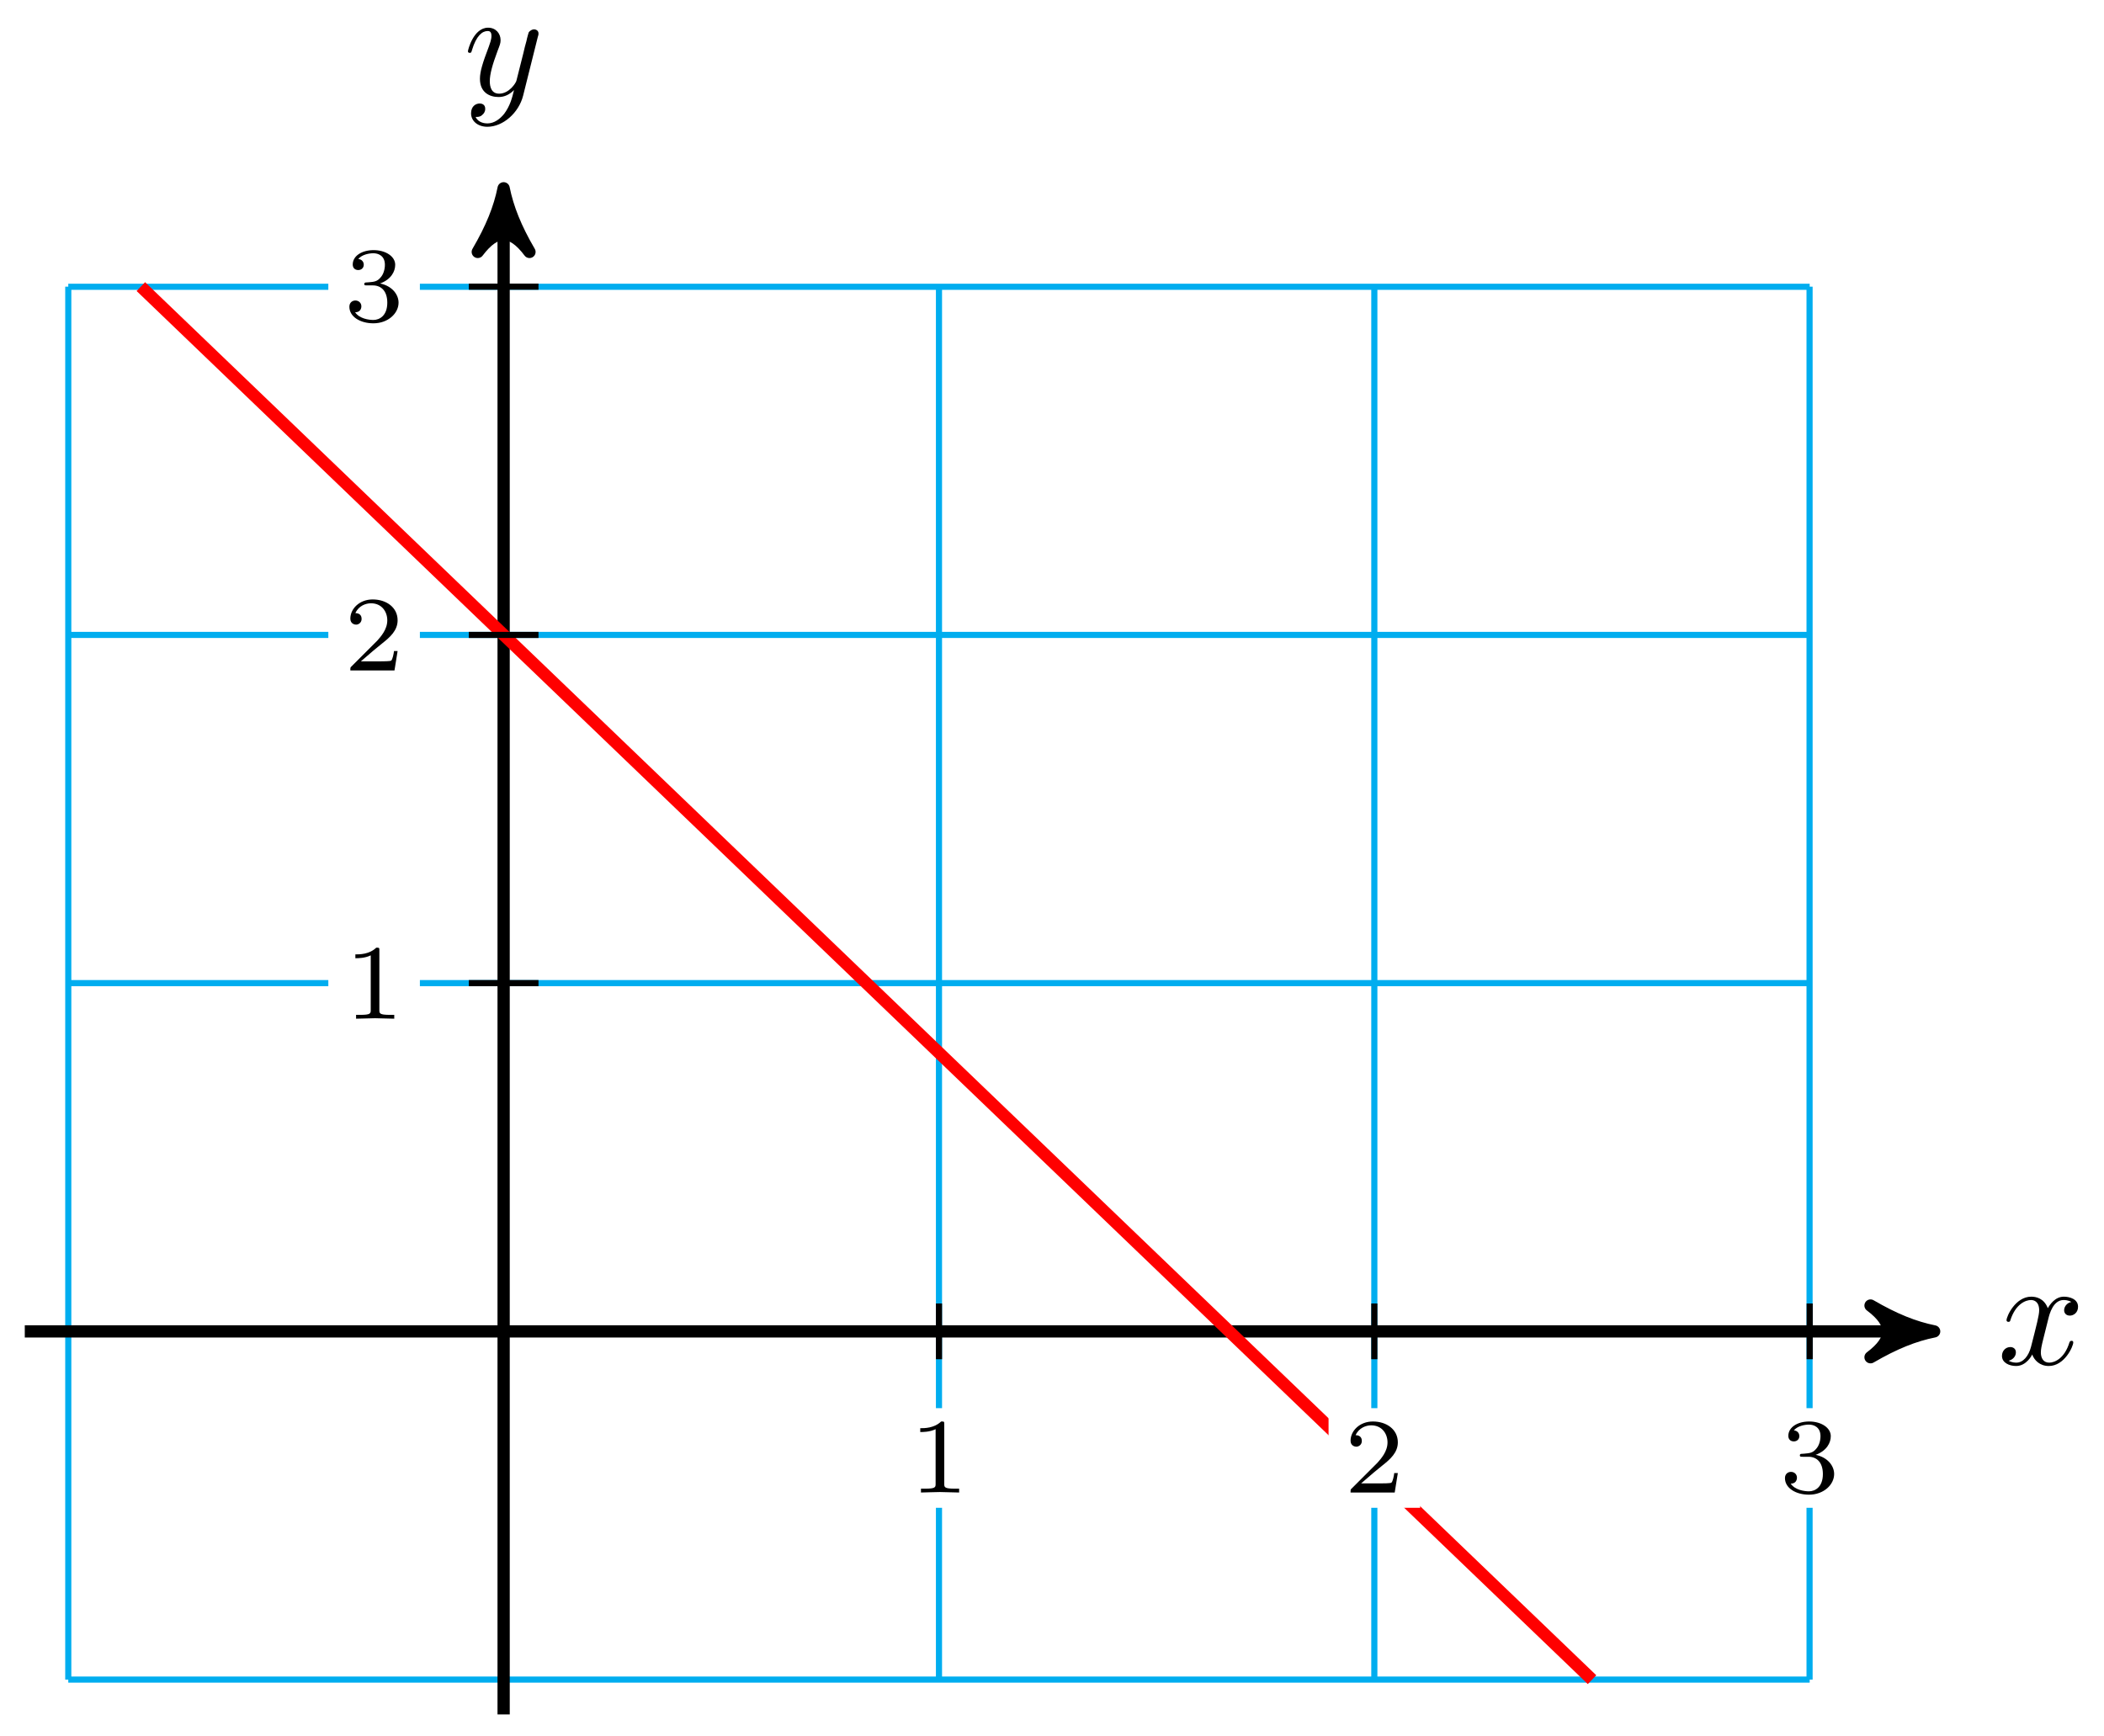
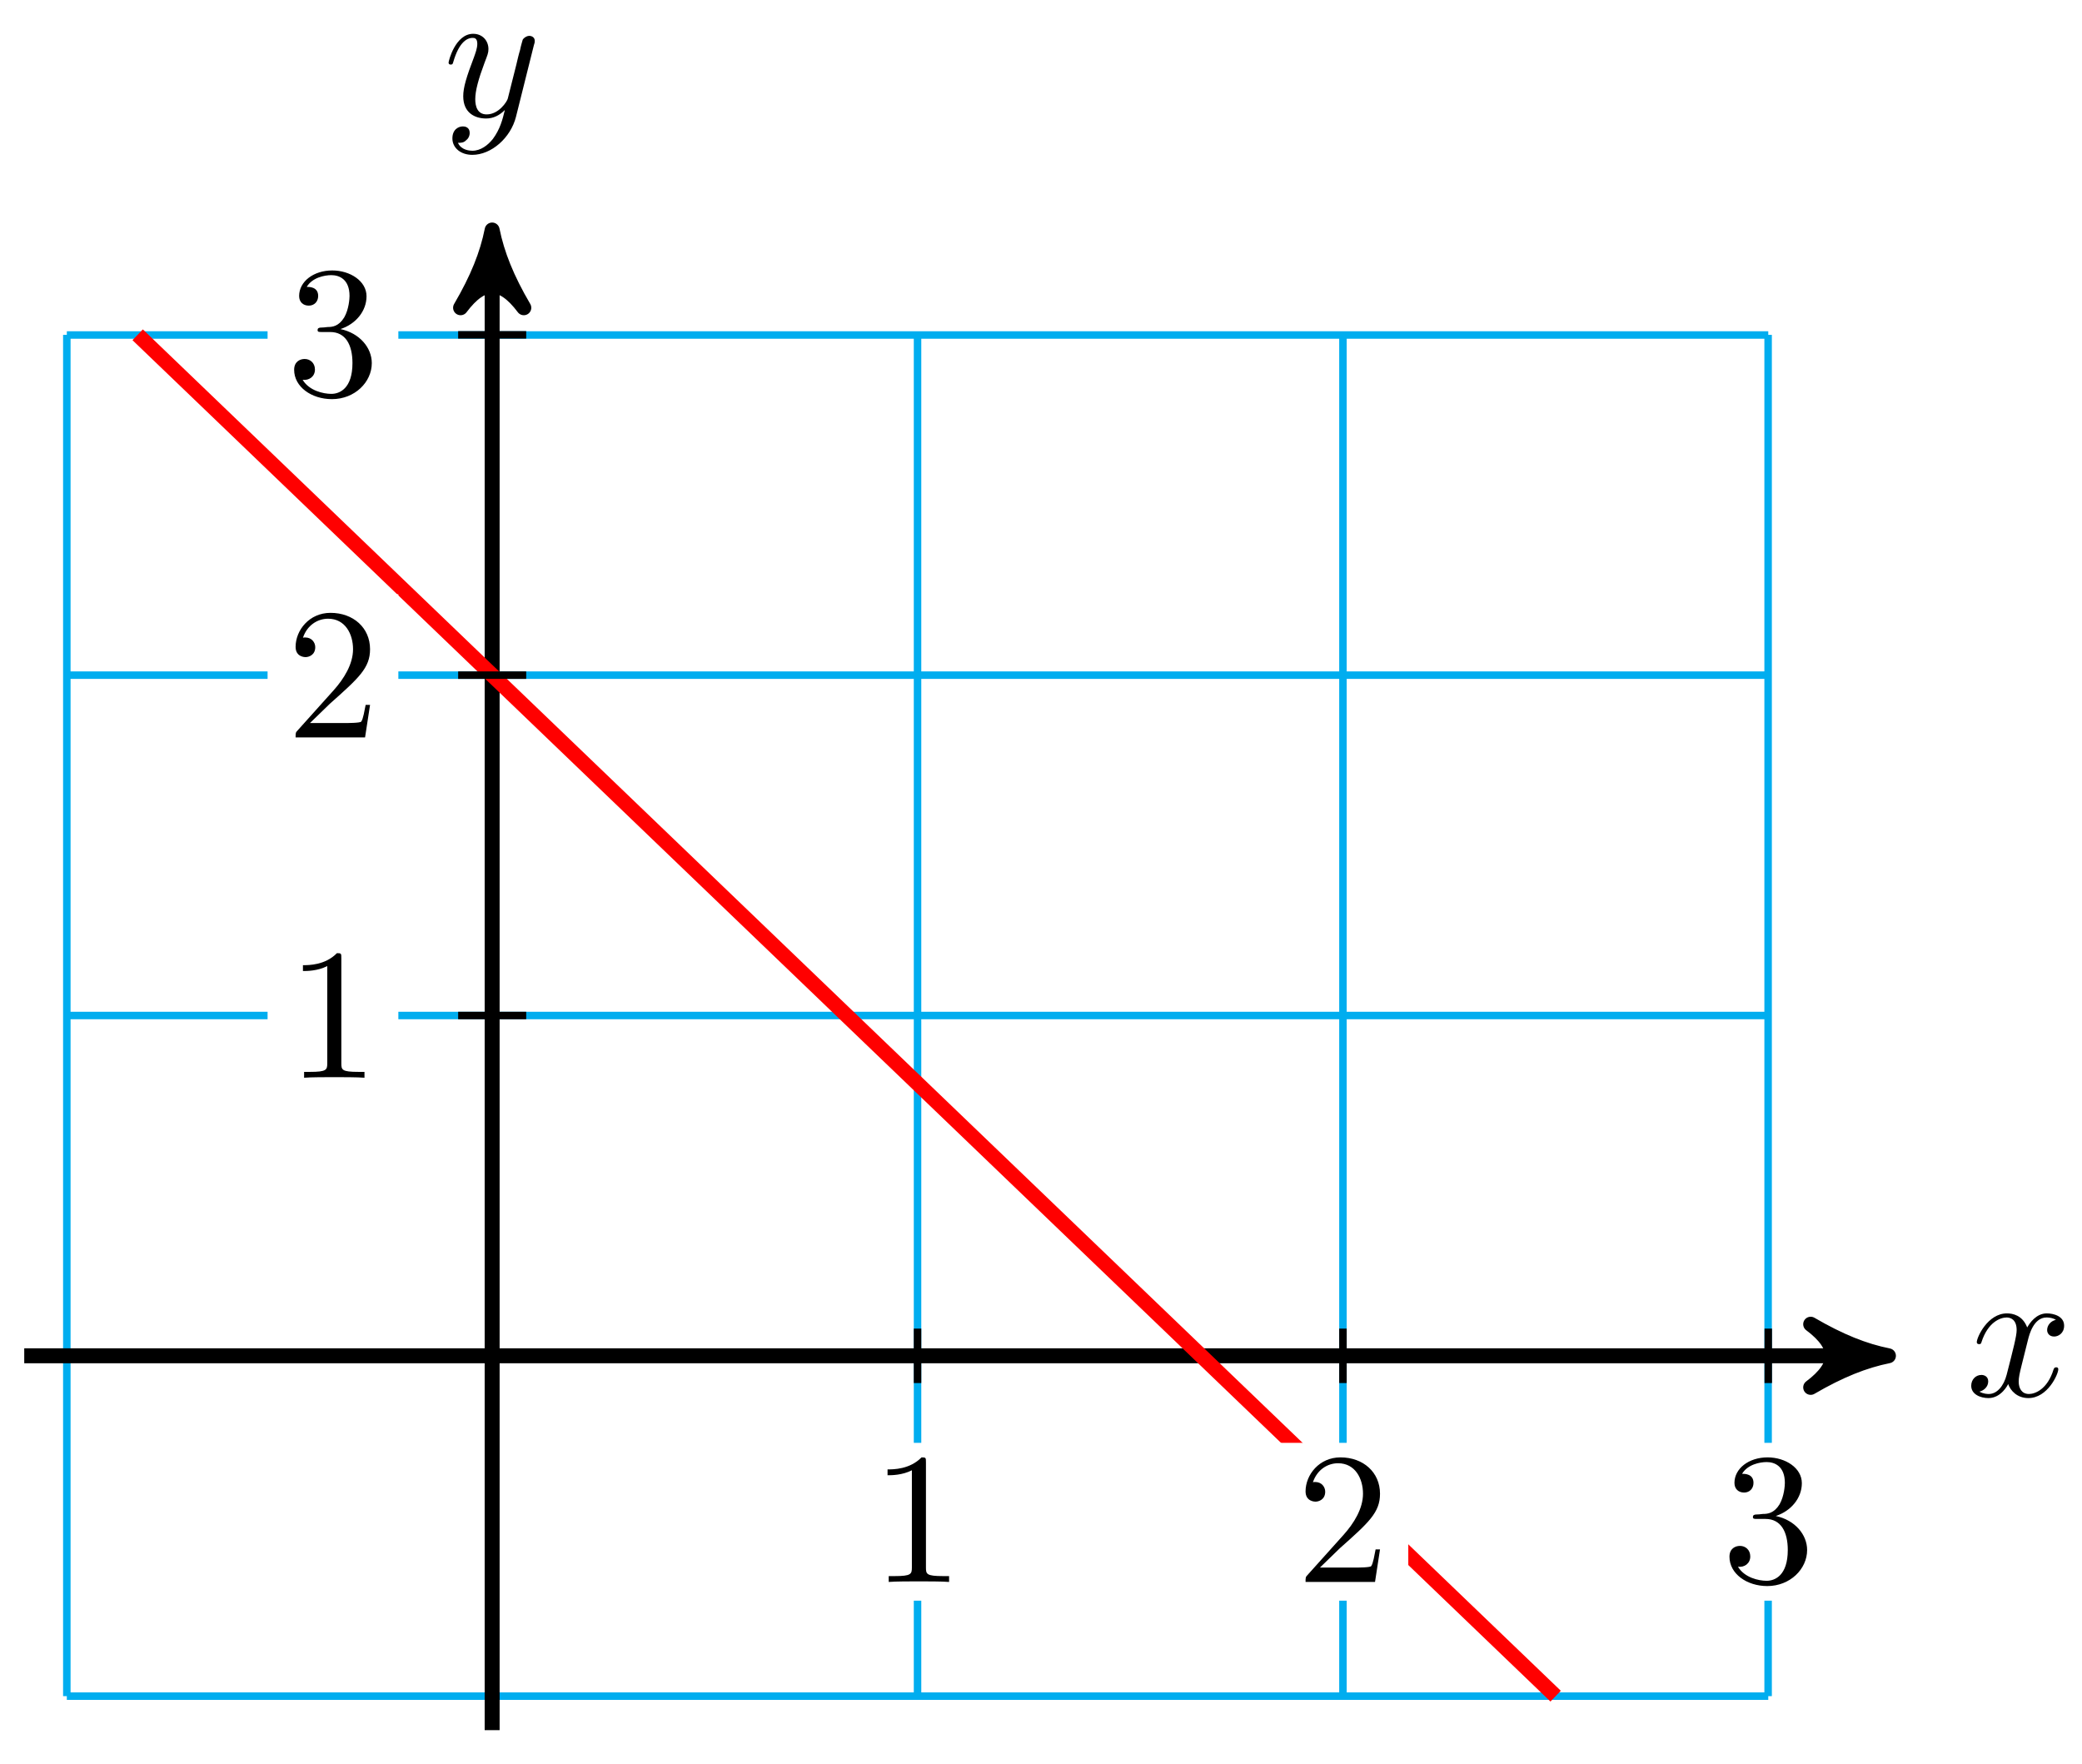
- <svg xmlns="http://www.w3.org/2000/svg" xmlns:xlink="http://www.w3.org/1999/xlink" width="137pt" height="113pt" viewBox="0 0 137 113" version="1.1">
+ <svg xmlns="http://www.w3.org/2000/svg" xmlns:xlink="http://www.w3.org/1999/xlink" width="111pt" height="94pt" viewBox="0 0 111 94" version="1.1">
  <defs>
    <g>
      <symbol overflow="visible" id="glyph0-0">
        <path style="stroke:none;" d="" />
      </symbol>
      <symbol overflow="visible" id="glyph0-1">
        <path style="stroke:none;" d="M 3.328 -3.016 C 3.391 -3.266 3.625 -4.188 4.312 -4.188 C 4.359 -4.188 4.609 -4.188 4.812 -4.062 C 4.531 -4 4.344 -3.766 4.344 -3.516 C 4.344 -3.359 4.453 -3.172 4.719 -3.172 C 4.938 -3.172 5.25 -3.344 5.25 -3.75 C 5.25 -4.266 4.672 -4.406 4.328 -4.406 C 3.75 -4.406 3.406 -3.875 3.281 -3.656 C 3.031 -4.312 2.5 -4.406 2.203 -4.406 C 1.172 -4.406 0.594 -3.125 0.594 -2.875 C 0.594 -2.766 0.703 -2.766 0.719 -2.766 C 0.797 -2.766 0.828 -2.797 0.844 -2.875 C 1.188 -3.938 1.844 -4.188 2.188 -4.188 C 2.375 -4.188 2.719 -4.094 2.719 -3.516 C 2.719 -3.203 2.547 -2.547 2.188 -1.141 C 2.031 -0.531 1.672 -0.109 1.234 -0.109 C 1.172 -0.109 0.953 -0.109 0.734 -0.234 C 0.984 -0.297 1.203 -0.5 1.203 -0.781 C 1.203 -1.047 0.984 -1.125 0.844 -1.125 C 0.531 -1.125 0.297 -0.875 0.297 -0.547 C 0.297 -0.094 0.781 0.109 1.219 0.109 C 1.891 0.109 2.25 -0.594 2.266 -0.641 C 2.391 -0.281 2.75 0.109 3.344 0.109 C 4.375 0.109 4.938 -1.172 4.938 -1.422 C 4.938 -1.531 4.859 -1.531 4.828 -1.531 C 4.734 -1.531 4.719 -1.484 4.688 -1.422 C 4.359 -0.344 3.688 -0.109 3.375 -0.109 C 2.984 -0.109 2.828 -0.422 2.828 -0.766 C 2.828 -0.984 2.875 -1.203 2.984 -1.641 Z M 3.328 -3.016 " />
      </symbol>
      <symbol overflow="visible" id="glyph0-2">
        <path style="stroke:none;" d="M 4.844 -3.797 C 4.891 -3.938 4.891 -3.953 4.891 -4.031 C 4.891 -4.203 4.75 -4.297 4.594 -4.297 C 4.5 -4.297 4.344 -4.234 4.25 -4.094 C 4.234 -4.031 4.141 -3.734 4.109 -3.547 C 4.031 -3.297 3.969 -3.016 3.906 -2.75 L 3.453 -0.953 C 3.422 -0.812 2.984 -0.109 2.328 -0.109 C 1.828 -0.109 1.719 -0.547 1.719 -0.922 C 1.719 -1.375 1.891 -2 2.219 -2.875 C 2.375 -3.281 2.422 -3.391 2.422 -3.594 C 2.422 -4.031 2.109 -4.406 1.609 -4.406 C 0.656 -4.406 0.297 -2.953 0.297 -2.875 C 0.297 -2.766 0.391 -2.766 0.406 -2.766 C 0.516 -2.766 0.516 -2.797 0.562 -2.953 C 0.844 -3.891 1.234 -4.188 1.578 -4.188 C 1.656 -4.188 1.828 -4.188 1.828 -3.875 C 1.828 -3.625 1.719 -3.359 1.656 -3.172 C 1.25 -2.109 1.078 -1.547 1.078 -1.078 C 1.078 -0.188 1.703 0.109 2.297 0.109 C 2.688 0.109 3.016 -0.062 3.297 -0.344 C 3.172 0.172 3.047 0.672 2.656 1.203 C 2.391 1.531 2.016 1.828 1.562 1.828 C 1.422 1.828 0.969 1.797 0.797 1.406 C 0.953 1.406 1.094 1.406 1.219 1.281 C 1.328 1.203 1.422 1.062 1.422 0.875 C 1.422 0.562 1.156 0.531 1.062 0.531 C 0.828 0.531 0.5 0.688 0.5 1.172 C 0.5 1.672 0.938 2.047 1.562 2.047 C 2.578 2.047 3.609 1.141 3.891 0.016 Z M 4.844 -3.797 " />
      </symbol>
      <symbol overflow="visible" id="glyph1-0">
        <path style="stroke:none;" d="" />
      </symbol>
      <symbol overflow="visible" id="glyph1-1">
-         <path style="stroke:none;" d="M 2.328 -4.438 C 2.328 -4.625 2.328 -4.625 2.125 -4.625 C 1.672 -4.188 1.047 -4.188 0.766 -4.188 L 0.766 -3.938 C 0.922 -3.938 1.391 -3.938 1.766 -4.125 L 1.766 -0.578 C 1.766 -0.344 1.766 -0.25 1.078 -0.25 L 0.812 -0.25 L 0.812 0 C 0.938 0 1.797 -0.031 2.047 -0.031 C 2.266 -0.031 3.141 0 3.297 0 L 3.297 -0.25 L 3.031 -0.25 C 2.328 -0.25 2.328 -0.344 2.328 -0.578 Z M 2.328 -4.438 " />
+         <path style="stroke:none;" d="M 2.938 -6.375 C 2.938 -6.625 2.938 -6.641 2.703 -6.641 C 2.078 -6 1.203 -6 0.891 -6 L 0.891 -5.688 C 1.094 -5.688 1.672 -5.688 2.188 -5.953 L 2.188 -0.781 C 2.188 -0.422 2.156 -0.312 1.266 -0.312 L 0.953 -0.312 L 0.953 0 C 1.297 -0.031 2.156 -0.031 2.562 -0.031 C 2.953 -0.031 3.828 -0.031 4.172 0 L 4.172 -0.312 L 3.859 -0.312 C 2.953 -0.312 2.938 -0.422 2.938 -0.781 Z M 2.938 -6.375 " />
      </symbol>
      <symbol overflow="visible" id="glyph1-2">
-         <path style="stroke:none;" d="M 3.516 -1.266 L 3.281 -1.266 C 3.266 -1.109 3.188 -0.703 3.094 -0.641 C 3.047 -0.594 2.516 -0.594 2.406 -0.594 L 1.125 -0.594 C 1.859 -1.234 2.109 -1.438 2.516 -1.766 C 3.031 -2.172 3.516 -2.609 3.516 -3.266 C 3.516 -4.109 2.781 -4.625 1.891 -4.625 C 1.031 -4.625 0.438 -4.016 0.438 -3.375 C 0.438 -3.031 0.734 -2.984 0.812 -2.984 C 0.969 -2.984 1.172 -3.109 1.172 -3.359 C 1.172 -3.484 1.125 -3.734 0.766 -3.734 C 0.984 -4.219 1.453 -4.375 1.781 -4.375 C 2.484 -4.375 2.844 -3.828 2.844 -3.266 C 2.844 -2.656 2.406 -2.188 2.188 -1.938 L 0.516 -0.266 C 0.438 -0.203 0.438 -0.188 0.438 0 L 3.312 0 Z M 3.516 -1.266 " />
+         <path style="stroke:none;" d="M 1.266 -0.766 L 2.328 -1.797 C 3.875 -3.172 4.469 -3.703 4.469 -4.703 C 4.469 -5.844 3.578 -6.641 2.359 -6.641 C 1.234 -6.641 0.5 -5.719 0.5 -4.828 C 0.5 -4.281 1 -4.281 1.031 -4.281 C 1.203 -4.281 1.547 -4.391 1.547 -4.812 C 1.547 -5.062 1.359 -5.328 1.016 -5.328 C 0.938 -5.328 0.922 -5.328 0.891 -5.312 C 1.109 -5.969 1.656 -6.328 2.234 -6.328 C 3.141 -6.328 3.562 -5.516 3.562 -4.703 C 3.562 -3.906 3.078 -3.125 2.516 -2.5 L 0.609 -0.375 C 0.5 -0.266 0.5 -0.234 0.5 0 L 4.203 0 L 4.469 -1.734 L 4.234 -1.734 C 4.172 -1.438 4.109 -1 4 -0.844 C 3.938 -0.766 3.281 -0.766 3.062 -0.766 Z M 1.266 -0.766 " />
      </symbol>
      <symbol overflow="visible" id="glyph1-3">
-         <path style="stroke:none;" d="M 1.906 -2.328 C 2.453 -2.328 2.844 -1.953 2.844 -1.203 C 2.844 -0.344 2.328 -0.078 1.938 -0.078 C 1.656 -0.078 1.031 -0.156 0.75 -0.578 C 1.078 -0.578 1.156 -0.812 1.156 -0.969 C 1.156 -1.188 0.984 -1.344 0.766 -1.344 C 0.578 -1.344 0.375 -1.219 0.375 -0.938 C 0.375 -0.281 1.094 0.141 1.938 0.141 C 2.906 0.141 3.578 -0.516 3.578 -1.203 C 3.578 -1.75 3.141 -2.297 2.375 -2.453 C 3.094 -2.719 3.359 -3.234 3.359 -3.672 C 3.359 -4.219 2.734 -4.625 1.953 -4.625 C 1.188 -4.625 0.594 -4.25 0.594 -3.688 C 0.594 -3.453 0.75 -3.328 0.953 -3.328 C 1.172 -3.328 1.312 -3.484 1.312 -3.672 C 1.312 -3.875 1.172 -4.031 0.953 -4.047 C 1.203 -4.344 1.672 -4.422 1.938 -4.422 C 2.25 -4.422 2.688 -4.266 2.688 -3.672 C 2.688 -3.375 2.594 -3.047 2.406 -2.844 C 2.188 -2.578 1.984 -2.562 1.641 -2.531 C 1.469 -2.516 1.453 -2.516 1.422 -2.516 C 1.406 -2.516 1.344 -2.5 1.344 -2.422 C 1.344 -2.328 1.406 -2.328 1.531 -2.328 Z M 1.906 -2.328 " />
+         <path style="stroke:none;" d="M 2.891 -3.516 C 3.703 -3.781 4.281 -4.469 4.281 -5.266 C 4.281 -6.078 3.406 -6.641 2.453 -6.641 C 1.453 -6.641 0.688 -6.047 0.688 -5.281 C 0.688 -4.953 0.906 -4.766 1.203 -4.766 C 1.5 -4.766 1.703 -4.984 1.703 -5.281 C 1.703 -5.766 1.234 -5.766 1.094 -5.766 C 1.391 -6.266 2.047 -6.391 2.406 -6.391 C 2.828 -6.391 3.375 -6.172 3.375 -5.281 C 3.375 -5.156 3.344 -4.578 3.094 -4.141 C 2.797 -3.656 2.453 -3.625 2.203 -3.625 C 2.125 -3.609 1.891 -3.594 1.812 -3.594 C 1.734 -3.578 1.672 -3.562 1.672 -3.469 C 1.672 -3.359 1.734 -3.359 1.906 -3.359 L 2.344 -3.359 C 3.156 -3.359 3.531 -2.688 3.531 -1.703 C 3.531 -0.344 2.844 -0.062 2.406 -0.062 C 1.969 -0.062 1.219 -0.234 0.875 -0.812 C 1.219 -0.766 1.531 -0.984 1.531 -1.359 C 1.531 -1.719 1.266 -1.922 0.984 -1.922 C 0.734 -1.922 0.422 -1.781 0.422 -1.344 C 0.422 -0.438 1.344 0.219 2.438 0.219 C 3.656 0.219 4.562 -0.688 4.562 -1.703 C 4.562 -2.516 3.922 -3.297 2.891 -3.516 Z M 2.891 -3.516 " />
      </symbol>
      <symbol overflow="visible" id="glyph2-0">
        <path style="stroke:none;" d="" />
      </symbol>
      <symbol overflow="visible" id="glyph2-1">
-         <path style="stroke:none;" d="M 3.297 0 L 3.297 -0.25 L 3.031 -0.25 C 2.328 -0.25 2.328 -0.344 2.328 -0.578 L 2.328 -4.438 C 2.328 -4.625 2.328 -4.625 2.125 -4.625 C 1.672 -4.188 1.047 -4.188 0.766 -4.188 L 0.766 -3.938 C 0.922 -3.938 1.391 -3.938 1.766 -4.125 L 1.766 -0.578 C 1.766 -0.344 1.766 -0.25 1.078 -0.25 L 0.812 -0.25 L 0.812 0 L 2.047 -0.031 Z M 3.297 0 " />
+         <path style="stroke:none;" d="M 4.172 0 L 4.172 -0.312 L 3.859 -0.312 C 2.953 -0.312 2.938 -0.422 2.938 -0.781 L 2.938 -6.375 C 2.938 -6.625 2.938 -6.641 2.703 -6.641 C 2.078 -6 1.203 -6 0.891 -6 L 0.891 -5.688 C 1.094 -5.688 1.672 -5.688 2.188 -5.953 L 2.188 -0.781 C 2.188 -0.422 2.156 -0.312 1.266 -0.312 L 0.953 -0.312 L 0.953 0 C 1.297 -0.031 2.156 -0.031 2.562 -0.031 C 2.953 -0.031 3.828 -0.031 4.172 0 Z M 4.172 0 " />
      </symbol>
      <symbol overflow="visible" id="glyph2-2">
-         <path style="stroke:none;" d="M 3.516 -1.266 L 3.281 -1.266 C 3.266 -1.109 3.188 -0.703 3.094 -0.641 C 3.047 -0.594 2.516 -0.594 2.406 -0.594 L 1.125 -0.594 C 1.859 -1.234 2.109 -1.438 2.516 -1.766 C 3.031 -2.172 3.516 -2.609 3.516 -3.266 C 3.516 -4.109 2.781 -4.625 1.891 -4.625 C 1.031 -4.625 0.438 -4.016 0.438 -3.375 C 0.438 -3.031 0.734 -2.984 0.812 -2.984 C 0.969 -2.984 1.172 -3.109 1.172 -3.359 C 1.172 -3.484 1.125 -3.734 0.766 -3.734 C 0.984 -4.219 1.453 -4.375 1.781 -4.375 C 2.484 -4.375 2.844 -3.828 2.844 -3.266 C 2.844 -2.656 2.406 -2.188 2.188 -1.938 L 0.516 -0.266 C 0.438 -0.203 0.438 -0.188 0.438 0 L 3.312 0 Z M 3.516 -1.266 " />
+         <path style="stroke:none;" d="M 4.469 -1.734 L 4.234 -1.734 C 4.172 -1.438 4.109 -1 4 -0.844 C 3.938 -0.766 3.281 -0.766 3.062 -0.766 L 1.266 -0.766 L 2.328 -1.797 C 3.875 -3.172 4.469 -3.703 4.469 -4.703 C 4.469 -5.844 3.578 -6.641 2.359 -6.641 C 1.234 -6.641 0.5 -5.719 0.5 -4.828 C 0.5 -4.281 1 -4.281 1.031 -4.281 C 1.203 -4.281 1.547 -4.391 1.547 -4.812 C 1.547 -5.062 1.359 -5.328 1.016 -5.328 C 0.938 -5.328 0.922 -5.328 0.891 -5.312 C 1.109 -5.969 1.656 -6.328 2.234 -6.328 C 3.141 -6.328 3.562 -5.516 3.562 -4.703 C 3.562 -3.906 3.078 -3.125 2.516 -2.5 L 0.609 -0.375 C 0.5 -0.266 0.5 -0.234 0.5 0 L 4.203 0 Z M 4.469 -1.734 " />
      </symbol>
      <symbol overflow="visible" id="glyph2-3">
-         <path style="stroke:none;" d="M 3.578 -1.203 C 3.578 -1.75 3.141 -2.297 2.375 -2.453 C 3.094 -2.719 3.359 -3.234 3.359 -3.672 C 3.359 -4.219 2.734 -4.625 1.953 -4.625 C 1.188 -4.625 0.594 -4.25 0.594 -3.688 C 0.594 -3.453 0.75 -3.328 0.953 -3.328 C 1.172 -3.328 1.312 -3.484 1.312 -3.672 C 1.312 -3.875 1.172 -4.031 0.953 -4.047 C 1.203 -4.344 1.672 -4.422 1.938 -4.422 C 2.25 -4.422 2.688 -4.266 2.688 -3.672 C 2.688 -3.375 2.594 -3.047 2.406 -2.844 C 2.188 -2.578 1.984 -2.562 1.641 -2.531 C 1.469 -2.516 1.453 -2.516 1.422 -2.516 C 1.422 -2.516 1.344 -2.5 1.344 -2.422 C 1.344 -2.328 1.406 -2.328 1.531 -2.328 L 1.906 -2.328 C 2.453 -2.328 2.844 -1.953 2.844 -1.203 C 2.844 -0.344 2.328 -0.078 1.938 -0.078 C 1.656 -0.078 1.031 -0.156 0.75 -0.578 C 1.078 -0.578 1.156 -0.812 1.156 -0.969 C 1.156 -1.188 0.984 -1.344 0.766 -1.344 C 0.578 -1.344 0.375 -1.219 0.375 -0.938 C 0.375 -0.281 1.094 0.141 1.938 0.141 C 2.906 0.141 3.578 -0.516 3.578 -1.203 Z M 3.578 -1.203 " />
+         <path style="stroke:none;" d="M 4.562 -1.703 C 4.562 -2.516 3.922 -3.297 2.891 -3.516 C 3.703 -3.781 4.281 -4.469 4.281 -5.266 C 4.281 -6.078 3.406 -6.641 2.453 -6.641 C 1.453 -6.641 0.688 -6.047 0.688 -5.281 C 0.688 -4.953 0.906 -4.766 1.203 -4.766 C 1.5 -4.766 1.703 -4.984 1.703 -5.281 C 1.703 -5.766 1.234 -5.766 1.094 -5.766 C 1.391 -6.266 2.047 -6.391 2.406 -6.391 C 2.828 -6.391 3.375 -6.172 3.375 -5.281 C 3.375 -5.156 3.344 -4.578 3.094 -4.141 C 2.797 -3.656 2.453 -3.625 2.203 -3.625 C 2.125 -3.609 1.891 -3.594 1.812 -3.594 C 1.734 -3.578 1.672 -3.562 1.672 -3.469 C 1.672 -3.359 1.734 -3.359 1.906 -3.359 L 2.344 -3.359 C 3.156 -3.359 3.531 -2.688 3.531 -1.703 C 3.531 -0.344 2.844 -0.062 2.406 -0.062 C 1.969 -0.062 1.219 -0.234 0.875 -0.812 C 1.219 -0.766 1.531 -0.984 1.531 -1.359 C 1.531 -1.719 1.266 -1.922 0.984 -1.922 C 0.734 -1.922 0.422 -1.781 0.422 -1.344 C 0.422 -0.438 1.344 0.219 2.438 0.219 C 3.656 0.219 4.562 -0.688 4.562 -1.703 Z M 4.562 -1.703 " />
      </symbol>
    </g>
  </defs>
  <g id="surface1">
-     <path style="fill:none;stroke-width:0.399;stroke-linecap:butt;stroke-linejoin:miter;stroke:rgb(0%,67.839%,93.729%);stroke-opacity:1;stroke-miterlimit:10;" d="M -28.348 -22.676 L 85.04 -22.676 M -28.348 -0.001 L 85.04 -0.001 M -28.348 22.679 L 85.04 22.679 M -28.348 45.354 L 85.04 45.354 M -28.348 68.025 L 85.04 68.025 M -28.348 -22.676 L -28.348 68.033 M -0.001 -22.676 L -0.001 68.033 M 28.346 -22.676 L 28.346 68.033 M 56.693 -22.676 L 56.693 68.033 M 85.032 -22.676 L 85.032 68.033 " transform="matrix(1.00002,0,0,-1.00002,32.79436,86.70247)" />
-     <path style="fill:none;stroke-width:0.797;stroke-linecap:butt;stroke-linejoin:miter;stroke:rgb(0%,0%,0%);stroke-opacity:1;stroke-miterlimit:10;" d="M -31.18 -0.001 L 92.11 -0.001 " transform="matrix(1.00002,0,0,-1.00002,32.79436,86.70247)" />
-     <path style="fill-rule:nonzero;fill:rgb(0%,0%,0%);fill-opacity:1;stroke-width:0.797;stroke-linecap:butt;stroke-linejoin:round;stroke:rgb(0%,0%,0%);stroke-opacity:1;stroke-miterlimit:10;" d="M 1.035 -0.001 C -0.258 0.257 -1.555 0.777 -3.109 1.683 C -1.555 0.519 -1.555 -0.516 -3.109 -1.684 C -1.555 -0.778 -0.258 -0.258 1.035 -0.001 Z M 1.035 -0.001 " transform="matrix(1.00002,0,0,-1.00002,124.9061,86.70247)" />
+     <path style="fill:none;stroke-width:0.399;stroke-linecap:butt;stroke-linejoin:miter;stroke:rgb(0%,67.839%,93.729%);stroke-opacity:1;stroke-miterlimit:10;" d="M -22.677 -18.143 L 68.032 -18.143 M -22.677 0.001 L 68.032 0.001 M -22.677 18.141 L 68.032 18.141 M -22.677 36.285 L 68.032 36.285 M -22.677 54.418 L 68.032 54.418 M -22.677 -18.143 L -22.677 54.426 M -0.002 -18.143 L -0.002 54.426 M 22.677 -18.143 L 22.677 54.426 M 45.357 -18.143 L 45.357 54.426 M 68.024 -18.143 L 68.024 54.426 " transform="matrix(1.00002,0,0,-1.00002,26.24017,72.27819)" />
+     <path style="fill:none;stroke-width:0.797;stroke-linecap:butt;stroke-linejoin:miter;stroke:rgb(0%,0%,0%);stroke-opacity:1;stroke-miterlimit:10;" d="M -24.947 0.001 L 73.403 0.001 " transform="matrix(1.00002,0,0,-1.00002,26.24017,72.27819)" />
+     <path style="fill-rule:nonzero;fill:rgb(0%,0%,0%);fill-opacity:1;stroke-width:0.797;stroke-linecap:butt;stroke-linejoin:round;stroke:rgb(0%,0%,0%);stroke-opacity:1;stroke-miterlimit:10;" d="M 1.037 0.001 C -0.26 0.259 -1.553 0.778 -3.108 1.684 C -1.553 0.516 -1.553 -0.519 -3.108 -1.683 C -1.553 -0.776 -0.26 -0.261 1.037 0.001 Z M 1.037 0.001 " transform="matrix(1.00002,0,0,-1.00002,99.64293,72.27819)" />
    <g style="fill:rgb(0%,0%,0%);fill-opacity:1;">
-       <use xlink:href="#glyph0-1" x="130.06" y="88.848" />
+       <use xlink:href="#glyph0-1" x="104.797" y="74.423" />
    </g>
-     <path style="fill:none;stroke-width:0.797;stroke-linecap:butt;stroke-linejoin:miter;stroke:rgb(0%,0%,0%);stroke-opacity:1;stroke-miterlimit:10;" d="M -0.001 -24.945 L -0.001 73.4 " transform="matrix(1.00002,0,0,-1.00002,32.79436,86.70247)" />
-     <path style="fill-rule:nonzero;fill:rgb(0%,0%,0%);fill-opacity:1;stroke-width:0.797;stroke-linecap:butt;stroke-linejoin:round;stroke:rgb(0%,0%,0%);stroke-opacity:1;stroke-miterlimit:10;" d="M 1.038 0.001 C -0.259 0.259 -1.556 0.779 -3.106 1.685 C -1.556 0.517 -1.556 -0.518 -3.106 -1.682 C -1.556 -0.776 -0.259 -0.26 1.038 0.001 Z M 1.038 0.001 " transform="matrix(0,-1.00002,-1.00002,0,32.79436,13.29971)" />
+     <path style="fill:none;stroke-width:0.797;stroke-linecap:butt;stroke-linejoin:miter;stroke:rgb(0%,0%,0%);stroke-opacity:1;stroke-miterlimit:10;" d="M -0.002 -19.956 L -0.002 58.976 " transform="matrix(1.00002,0,0,-1.00002,26.24017,72.27819)" />
+     <path style="fill-rule:nonzero;fill:rgb(0%,0%,0%);fill-opacity:1;stroke-width:0.797;stroke-linecap:butt;stroke-linejoin:round;stroke:rgb(0%,0%,0%);stroke-opacity:1;stroke-miterlimit:10;" d="M 1.037 0.002 C -0.26 0.26 -1.553 0.775 -3.107 1.685 C -1.553 0.517 -1.553 -0.518 -3.107 -1.686 C -1.553 -0.775 -0.26 -0.26 1.037 0.002 Z M 1.037 0.002 " transform="matrix(0,-1.00002,-1.00002,0,26.24017,13.29895)" />
    <g style="fill:rgb(0%,0%,0%);fill-opacity:1;">
-       <use xlink:href="#glyph0-2" x="30.173" y="6.209" />
+       <use xlink:href="#glyph0-2" x="23.619" y="6.208" />
    </g>
-     <path style="fill:none;stroke-width:0.797;stroke-linecap:butt;stroke-linejoin:miter;stroke:rgb(100%,0%,0%);stroke-opacity:1;stroke-miterlimit:10;" d="M 70.868 -22.68 L -23.622 68.037 " transform="matrix(1.00002,0,0,-1.00002,32.79436,86.70247)" />
-     <path style="fill:none;stroke-width:0.399;stroke-linecap:butt;stroke-linejoin:miter;stroke:rgb(0%,0%,0%);stroke-opacity:1;stroke-miterlimit:10;" d="M 28.346 1.816 L 28.346 -1.813 " transform="matrix(1.00002,0,0,-1.00002,32.79436,86.70247)" />
-     <path style=" stroke:none;fill-rule:nonzero;fill:rgb(100%,100%,100%);fill-opacity:1;" d="M 58.16 98.191 L 64.125 98.191 L 64.125 91.703 L 58.16 91.703 Z M 58.16 98.191 " />
+     <path style="fill:none;stroke-width:0.797;stroke-linecap:butt;stroke-linejoin:miter;stroke:rgb(100%,0%,0%);stroke-opacity:1;stroke-miterlimit:10;" d="M 56.696 -18.143 L -18.9 54.429 " transform="matrix(1.00002,0,0,-1.00002,26.24017,72.27819)" />
+     <path style="fill:none;stroke-width:0.399;stroke-linecap:butt;stroke-linejoin:miter;stroke:rgb(0%,0%,0%);stroke-opacity:1;stroke-miterlimit:10;" d="M 22.677 1.45 L 22.677 -1.452 " transform="matrix(1.00002,0,0,-1.00002,26.24017,72.27819)" />
+     <path style=" stroke:none;fill-rule:nonzero;fill:rgb(100%,100%,100%);fill-opacity:1;" d="M 45.43 85.332 L 52.406 85.332 L 52.406 76.918 L 45.43 76.918 Z M 45.43 85.332 " />
    <g style="fill:rgb(0%,0%,0%);fill-opacity:1;">
-       <use xlink:href="#glyph1-1" x="59.156" y="97.196" />
+       <use xlink:href="#glyph1-1" x="46.428" y="84.334" />
    </g>
-     <path style="fill:none;stroke-width:0.399;stroke-linecap:butt;stroke-linejoin:miter;stroke:rgb(0%,0%,0%);stroke-opacity:1;stroke-miterlimit:10;" d="M 56.693 1.816 L 56.693 -1.813 " transform="matrix(1.00002,0,0,-1.00002,32.79436,86.70247)" />
-     <path style=" stroke:none;fill-rule:nonzero;fill:rgb(100%,100%,100%);fill-opacity:1;" d="M 86.508 98.191 L 92.473 98.191 L 92.473 91.703 L 86.508 91.703 Z M 86.508 98.191 " />
+     <path style="fill:none;stroke-width:0.399;stroke-linecap:butt;stroke-linejoin:miter;stroke:rgb(0%,0%,0%);stroke-opacity:1;stroke-miterlimit:10;" d="M 45.357 1.45 L 45.357 -1.452 " transform="matrix(1.00002,0,0,-1.00002,26.24017,72.27819)" />
+     <path style=" stroke:none;fill-rule:nonzero;fill:rgb(100%,100%,100%);fill-opacity:1;" d="M 68.109 85.332 L 75.082 85.332 L 75.082 76.918 L 68.109 76.918 Z M 68.109 85.332 " />
    <g style="fill:rgb(0%,0%,0%);fill-opacity:1;">
-       <use xlink:href="#glyph1-2" x="87.503" y="97.196" />
+       <use xlink:href="#glyph1-2" x="69.105" y="84.334" />
    </g>
-     <path style="fill:none;stroke-width:0.399;stroke-linecap:butt;stroke-linejoin:miter;stroke:rgb(0%,0%,0%);stroke-opacity:1;stroke-miterlimit:10;" d="M 85.04 1.816 L 85.04 -1.813 " transform="matrix(1.00002,0,0,-1.00002,32.79436,86.70247)" />
-     <path style=" stroke:none;fill-rule:nonzero;fill:rgb(100%,100%,100%);fill-opacity:1;" d="M 114.855 98.191 L 120.82 98.191 L 120.82 91.703 L 114.855 91.703 Z M 114.855 98.191 " />
+     <path style="fill:none;stroke-width:0.399;stroke-linecap:butt;stroke-linejoin:miter;stroke:rgb(0%,0%,0%);stroke-opacity:1;stroke-miterlimit:10;" d="M 68.032 1.45 L 68.032 -1.452 " transform="matrix(1.00002,0,0,-1.00002,26.24017,72.27819)" />
+     <path style=" stroke:none;fill-rule:nonzero;fill:rgb(100%,100%,100%);fill-opacity:1;" d="M 90.785 85.332 L 97.762 85.332 L 97.762 76.918 L 90.785 76.918 Z M 90.785 85.332 " />
    <g style="fill:rgb(0%,0%,0%);fill-opacity:1;">
-       <use xlink:href="#glyph1-3" x="115.851" y="97.196" />
+       <use xlink:href="#glyph1-3" x="91.783" y="84.334" />
    </g>
-     <path style="fill:none;stroke-width:0.399;stroke-linecap:butt;stroke-linejoin:miter;stroke:rgb(0%,0%,0%);stroke-opacity:1;stroke-miterlimit:10;" d="M 2.268 22.679 L -2.267 22.679 " transform="matrix(1.00002,0,0,-1.00002,32.79436,86.70247)" />
-     <path style=" stroke:none;fill-rule:nonzero;fill:rgb(100%,100%,100%);fill-opacity:1;" d="M 21.379 67.336 L 27.34 67.336 L 27.34 60.711 L 21.379 60.711 Z M 21.379 67.336 " />
+     <path style="fill:none;stroke-width:0.399;stroke-linecap:butt;stroke-linejoin:miter;stroke:rgb(0%,0%,0%);stroke-opacity:1;stroke-miterlimit:10;" d="M 1.814 18.141 L -1.814 18.141 " transform="matrix(1.00002,0,0,-1.00002,26.24017,72.27819)" />
+     <path style=" stroke:none;fill-rule:nonzero;fill:rgb(100%,100%,100%);fill-opacity:1;" d="M 14.266 58.449 L 21.238 58.449 L 21.238 49.82 L 14.266 49.82 Z M 14.266 58.449 " />
    <g style="fill:rgb(0%,0%,0%);fill-opacity:1;">
-       <use xlink:href="#glyph2-1" x="22.374" y="66.34" />
+       <use xlink:href="#glyph2-1" x="15.26" y="57.454" />
    </g>
-     <path style="fill:none;stroke-width:0.399;stroke-linecap:butt;stroke-linejoin:miter;stroke:rgb(0%,0%,0%);stroke-opacity:1;stroke-miterlimit:10;" d="M 2.268 45.354 L -2.267 45.354 " transform="matrix(1.00002,0,0,-1.00002,32.79436,86.70247)" />
-     <path style=" stroke:none;fill-rule:nonzero;fill:rgb(100%,100%,100%);fill-opacity:1;" d="M 21.379 44.656 L 27.34 44.656 L 27.34 38.035 L 21.379 38.035 Z M 21.379 44.656 " />
+     <path style="fill:none;stroke-width:0.399;stroke-linecap:butt;stroke-linejoin:miter;stroke:rgb(0%,0%,0%);stroke-opacity:1;stroke-miterlimit:10;" d="M 1.814 36.285 L -1.814 36.285 " transform="matrix(1.00002,0,0,-1.00002,26.24017,72.27819)" />
+     <path style=" stroke:none;fill-rule:nonzero;fill:rgb(100%,100%,100%);fill-opacity:1;" d="M 14.266 40.309 L 21.238 40.309 L 21.238 31.68 L 14.266 31.68 Z M 14.266 40.309 " />
    <g style="fill:rgb(0%,0%,0%);fill-opacity:1;">
-       <use xlink:href="#glyph2-2" x="22.374" y="43.662" />
+       <use xlink:href="#glyph2-2" x="15.26" y="39.312" />
    </g>
-     <path style="fill:none;stroke-width:0.399;stroke-linecap:butt;stroke-linejoin:miter;stroke:rgb(0%,0%,0%);stroke-opacity:1;stroke-miterlimit:10;" d="M 2.268 68.033 L -2.267 68.033 " transform="matrix(1.00002,0,0,-1.00002,32.79436,86.70247)" />
-     <path style=" stroke:none;fill-rule:nonzero;fill:rgb(100%,100%,100%);fill-opacity:1;" d="M 21.379 22.051 L 27.34 22.051 L 27.34 15.289 L 21.379 15.289 Z M 21.379 22.051 " />
+     <path style="fill:none;stroke-width:0.399;stroke-linecap:butt;stroke-linejoin:miter;stroke:rgb(0%,0%,0%);stroke-opacity:1;stroke-miterlimit:10;" d="M 1.814 54.426 L -1.814 54.426 " transform="matrix(1.00002,0,0,-1.00002,26.24017,72.27819)" />
+     <path style=" stroke:none;fill-rule:nonzero;fill:rgb(100%,100%,100%);fill-opacity:1;" d="M 14.266 22.273 L 21.238 22.273 L 21.238 13.43 L 14.266 13.43 Z M 14.266 22.273 " />
    <g style="fill:rgb(0%,0%,0%);fill-opacity:1;">
-       <use xlink:href="#glyph2-3" x="22.374" y="20.914" />
+       <use xlink:href="#glyph2-3" x="15.26" y="21.059" />
    </g>
  </g>
</svg>
